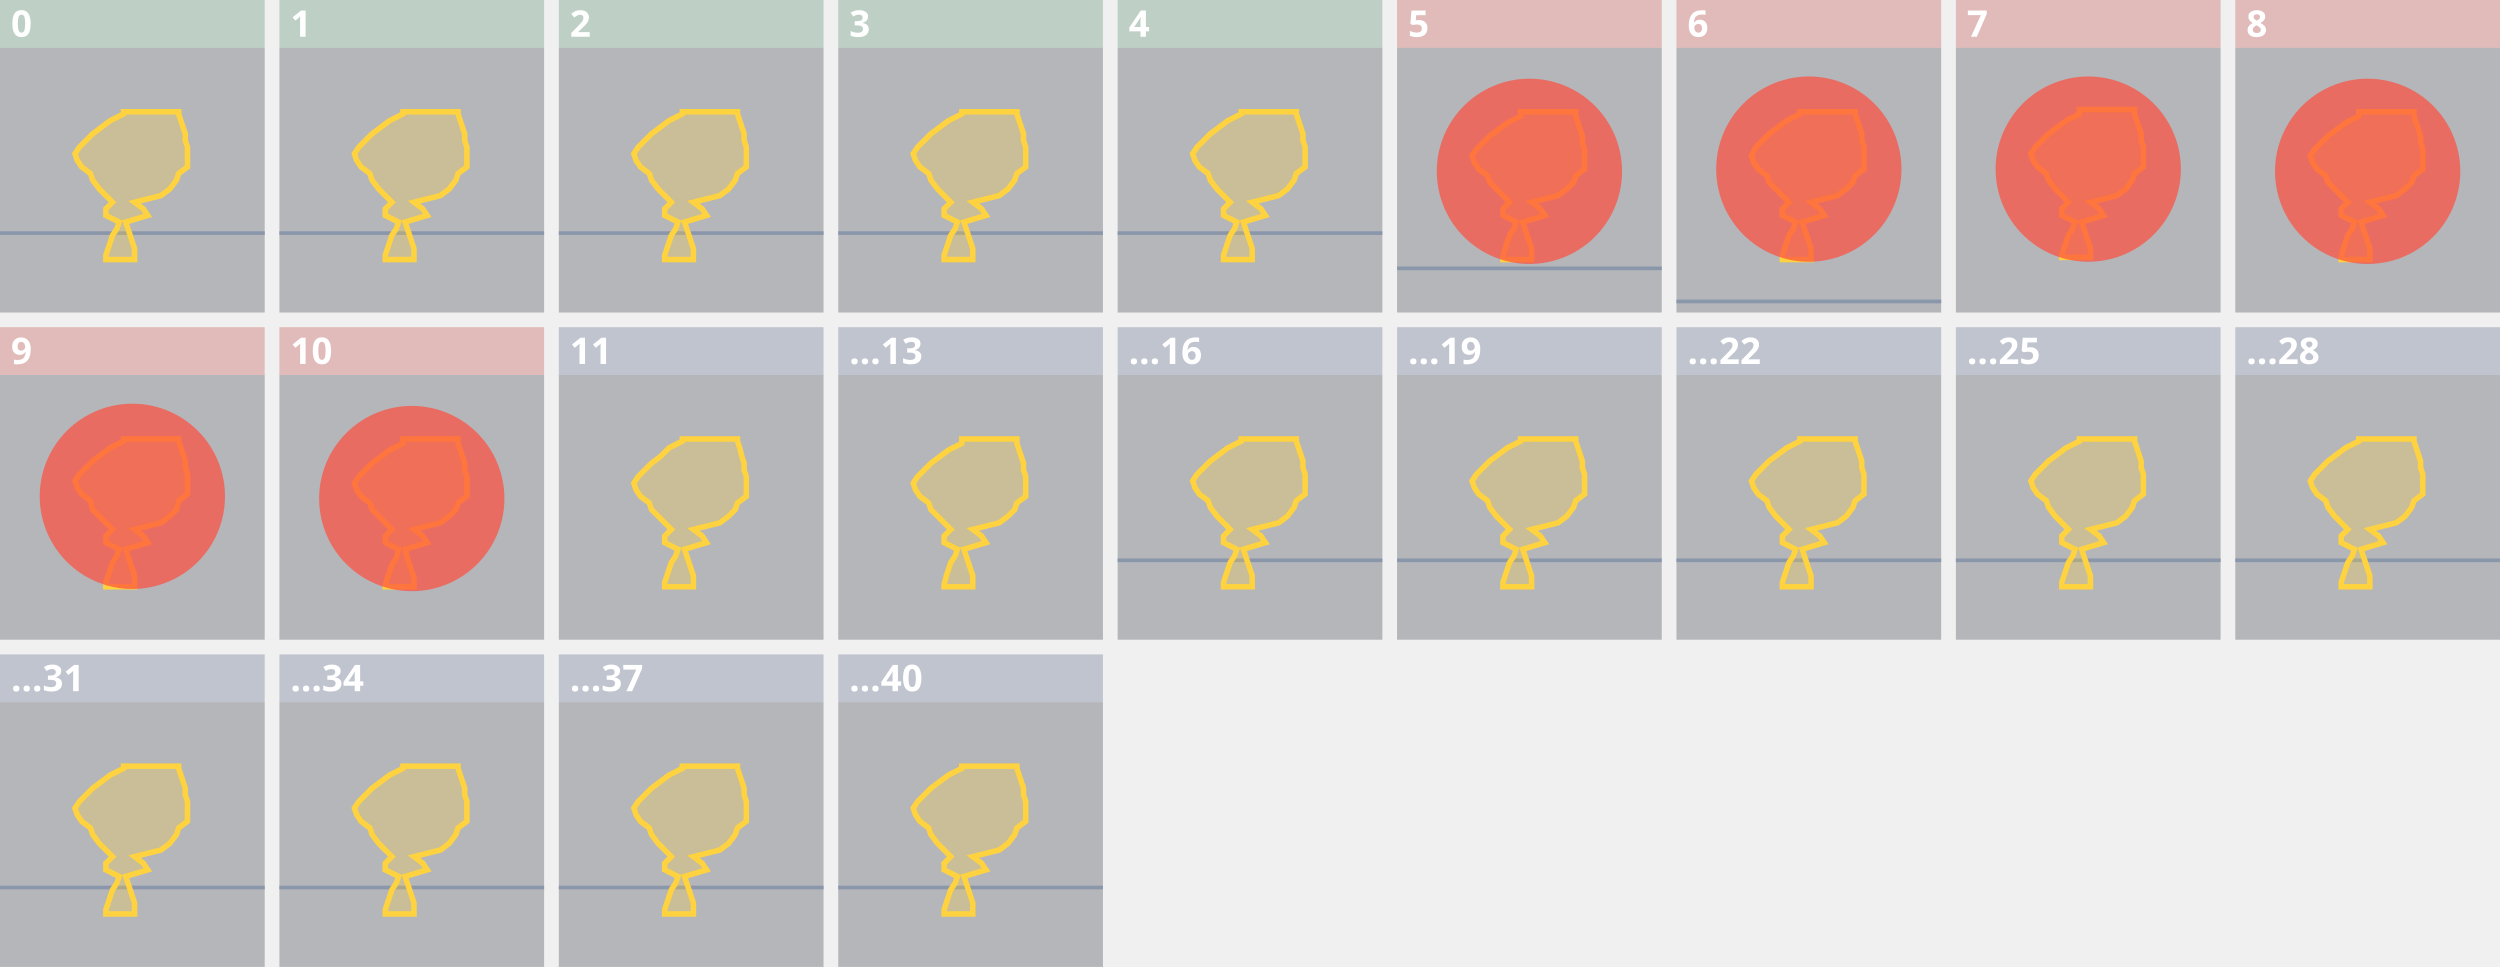
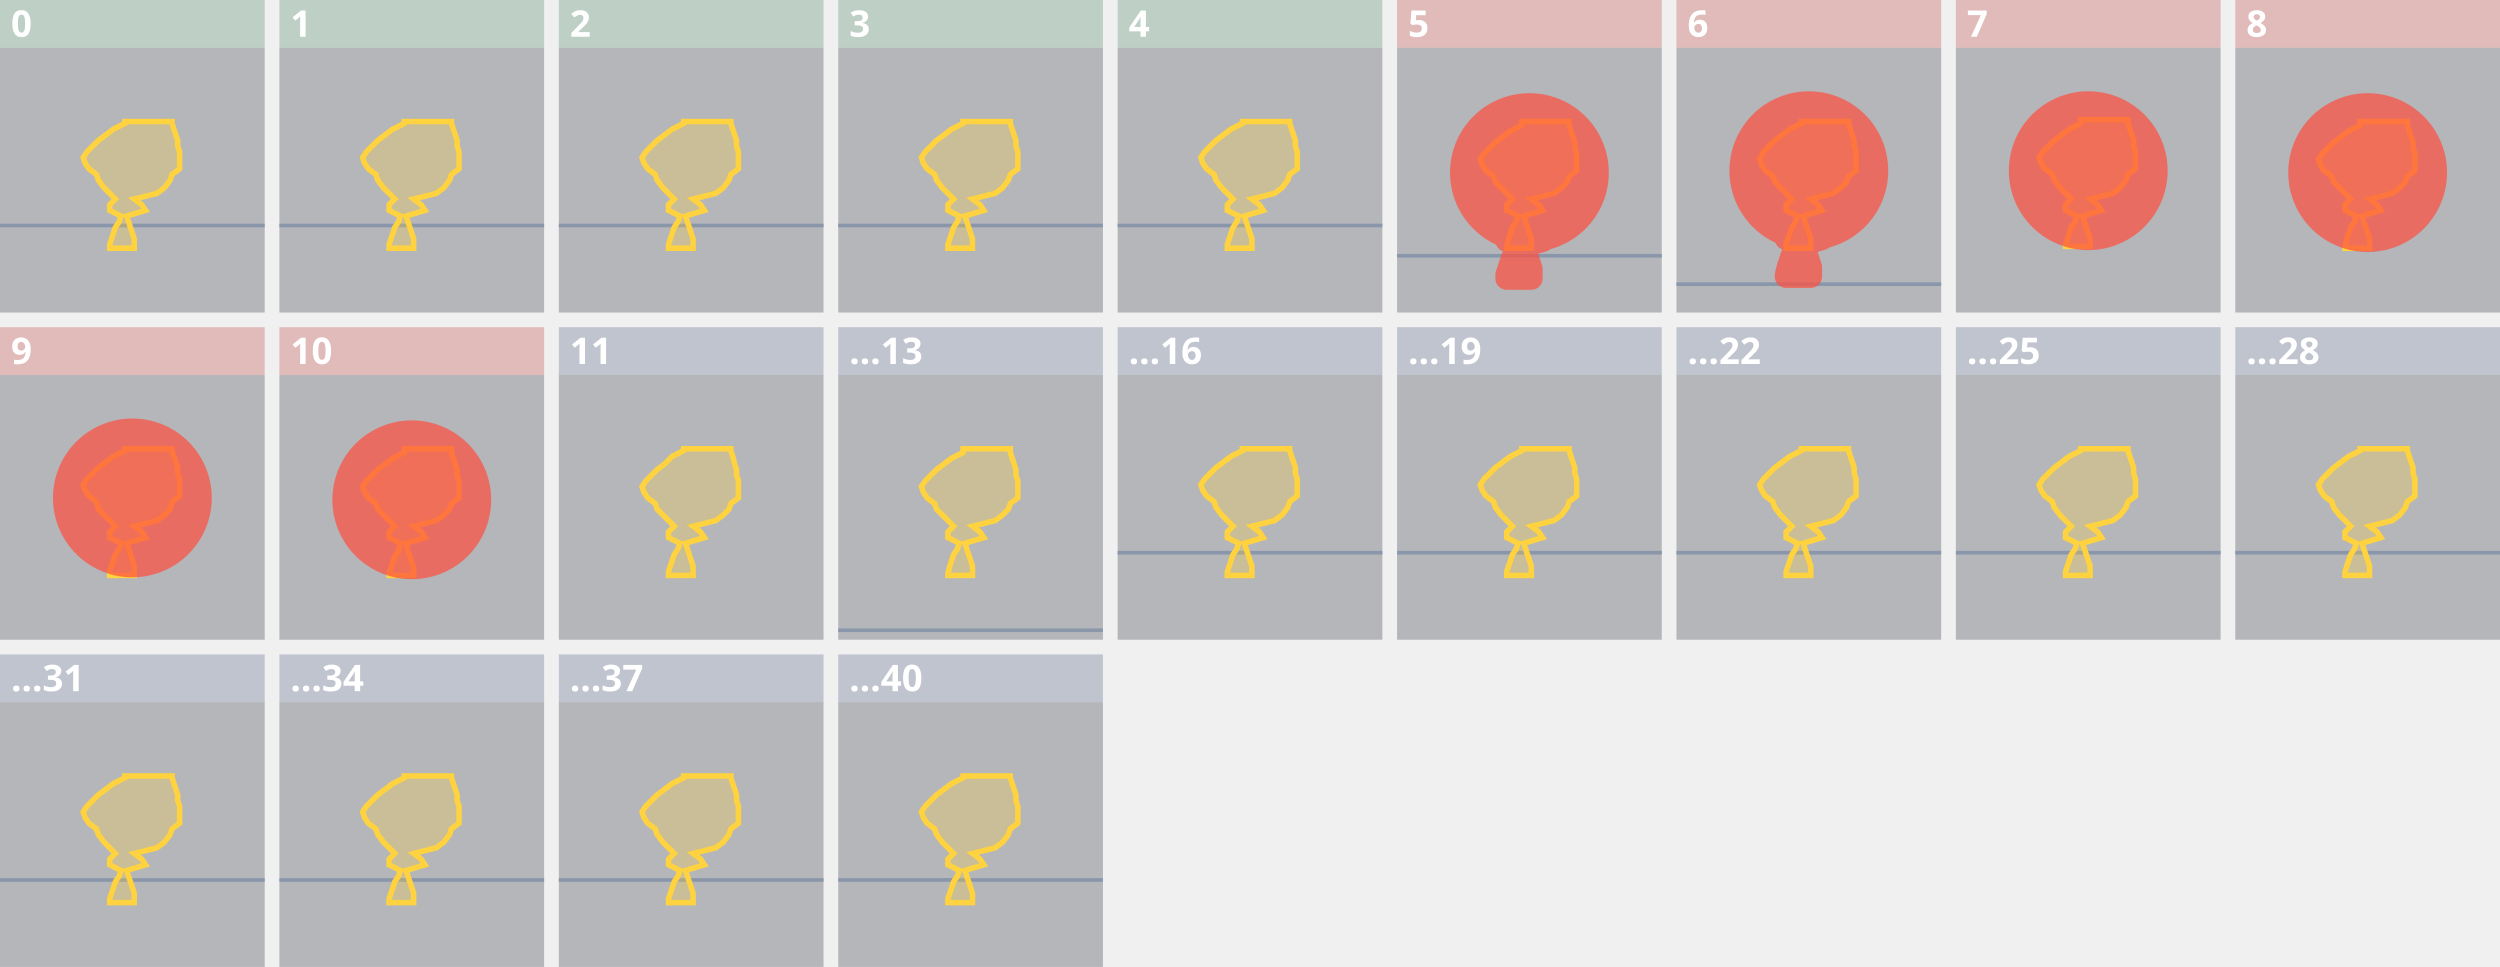
<svg xmlns="http://www.w3.org/2000/svg" viewBox="0 0 680 263" width="680" height="263">
-   <style>text{font:bold 10px sans-serif;fill:#ffffff}.k{fill:#1b2230}.g{stroke:#8a96aa;stroke-width:1.67}use{stroke-width:2.50;fill-opacity:.28}.u{stroke:#ffd23f;fill:#ffd23f}.v{stroke:#4ade80;fill:#4ade80;fill-opacity:.6}.a{stroke:#e879f9;fill:#e879f9}.o{stroke:#22d3ee;fill:#22d3ee;fill-opacity:.5}.H{color:#ff4d3d;fill:#ff4d3d;opacity:.7}.G{color:#3b9cff;fill:#3b9cff;opacity:.75}.S{color:#ffa630;fill:#ffa630;opacity:.75}.T{color:#ffa630;fill:none;stroke:#ffa630;stroke-width:3.33;stroke-dasharray:6.7}.P{color:#c49bff;fill:none;stroke:#c49bff;stroke-width:1.67;stroke-dasharray:5.0}</style>
+   <style>text{font:bold 10px sans-serif;fill:#ffffff}.k{fill:#1b2230}.g{stroke:#8a96aa;stroke-width:1.94}use{stroke-width:2.92;fill-opacity:.28}.u{stroke:#ffd23f;fill:#ffd23f}.v{stroke:#4ade80;fill:#4ade80;fill-opacity:.6}.a{stroke:#e879f9;fill:#e879f9}.o{stroke:#22d3ee;fill:#22d3ee;fill-opacity:.5}.H{color:#ff4d3d;fill:#ff4d3d;opacity:.7}.G{color:#3b9cff;fill:#3b9cff;opacity:.75}.S{color:#ffa630;fill:#ffa630;opacity:.75}.T{color:#ffa630;fill:none;stroke:#ffa630;stroke-width:3.89;stroke-dasharray:7.8}.P{color:#c49bff;fill:none;stroke:#c49bff;stroke-width:1.94;stroke-dasharray:5.8}</style>
  <defs>
    <path id="b0" d="M-4 -31L21 -31L21 -30L22 -27L23 -24L24 -21L24 -18L25 -15L25 -12L25 -9L25 -6L21 -3L20 0L17 4L13 7L1 10L5 13L7 16L-3 19L-2 22L-1 25L0 28L1 31L1 34L1 36L-12 36L-12 34L-11 31L-10 28L-9 25L-7 22L-6 19L-12 16L-12 13L-9 10L-12 7L-15 4L-18 0L-19 -3L-23 -6L-25 -9L-26 -12L-24 -15L-21 -18L-18 -21L-14 -24L-10 -27L-4 -30Z" />
    <path id="b1" d="M-4 -31L21 -31L21 -29L22 -26L23 -23L24 -20L24 -17L25 -14L25 -11L25 -8L25 -5L21 -2L20 1L17 4L13 7L1 10L5 13L7 16L-3 19L-2 22L-1 25L0 28L1 31L1 35L1 36L-12 36L-12 35L-11 31L-10 28L-9 25L-7 22L-6 19L-12 16L-12 13L-9 10L-12 7L-15 4L-18 1L-19 -2L-23 -5L-25 -8L-26 -11L-24 -14L-21 -17L-18 -20L-14 -23L-10 -26L-4 -29Z" />
    <path id="b2" d="M-4 -31L21 -31L21 -30L22 -27L23 -24L24 -21L24 -18L25 -15L25 -11L25 -8L25 -5L21 -2L20 1L17 4L13 7L1 10L5 13L7 16L-3 19L-2 22L-1 25L0 28L1 31L1 34L1 36L-12 36L-12 34L-11 31L-10 28L-9 25L-7 22L-6 19L-12 16L-12 13L-9 10L-12 7L-15 4L-18 1L-19 -2L-23 -5L-25 -8L-26 -11L-24 -15L-21 -18L-18 -21L-14 -24L-10 -27L-4 -30Z" />
    <path id="b3" d="M-4 -32L21 -32L21 -30L22 -27L23 -24L24 -21L24 -18L25 -15L25 -12L25 -9L25 -6L21 -3L20 0L17 4L13 7L1 10L5 13L7 16L-3 19L-2 22L-1 25L0 28L1 31L1 34L1 35L-12 35L-12 34L-11 31L-10 28L-9 25L-7 22L-6 19L-12 16L-12 13L-9 10L-12 7L-15 4L-18 0L-19 -3L-23 -6L-25 -9L-26 -12L-24 -15L-21 -18L-18 -21L-14 -24L-10 -27L-4 -30Z" />
    <path id="b4" d="M-4 -31L21 -31L21 -30L22 -27L23 -24L24 -21L24 -18L25 -15L25 -12L25 -9L25 -6L21 -3L20 1L17 4L13 7L1 10L5 13L7 16L-3 19L-2 22L-1 25L0 28L1 31L1 34L1 36L-12 36L-12 34L-11 31L-10 28L-9 25L-7 22L-6 19L-12 16L-12 13L-9 10L-12 7L-15 4L-18 1L-19 -3L-23 -6L-25 -9L-26 -12L-24 -15L-21 -18L-18 -21L-14 -24L-10 -27L-4 -30Z" />
    <path id="b5" d="M-4 -31L21 -31L21 -29L22 -26L23 -23L24 -20L24 -17L25 -14L25 -11L25 -8L25 -5L21 -2L20 1L17 4L13 7L1 10L5 13L7 16L-3 19L-2 23L-1 26L0 29L1 32L1 35L1 36L-12 36L-12 35L-11 32L-10 29L-9 26L-7 23L-6 19L-12 16L-12 13L-9 10L-12 7L-15 4L-18 1L-19 -2L-23 -5L-25 -8L-26 -11L-24 -14L-21 -17L-18 -20L-14 -23L-10 -26L-4 -29Z" />
    <path id="b6" d="M-4 -31L21 -31L21 -30L22 -27L23 -23L24 -20L24 -17L25 -14L25 -11L25 -8L25 -5L21 -2L20 1L17 4L13 7L1 10L5 13L7 16L-3 19L-2 22L-1 25L0 28L1 31L1 34L1 36L-12 36L-12 34L-11 31L-10 28L-9 25L-7 22L-6 19L-12 16L-12 13L-9 10L-12 7L-15 4L-18 1L-19 -2L-23 -5L-25 -8L-26 -11L-24 -14L-21 -17L-18 -20L-14 -23L-10 -27L-4 -30Z" />
-     <rect id="K" x="-60" y="-60" width="120" height="120" class="k" />
+     <rect id="K" x="-70" y="-70" width="140" height="140" class="k" />
    <rect id="Ls" width="72" height="13" fill="#3f7d5a" />
    <rect id="La" width="72" height="13" fill="#b8332b" />
    <rect id="Le" width="72" height="13" fill="#46557a" />
  </defs>
  <use href="#Ls" x="0" y="0" />
  <text x="3" y="10">0</text>
-   <svg x="0" y="13" width="72" height="72" viewBox="-60 -60 120 120">
+   <svg x="0" y="13" width="72" height="72" viewBox="-70 -70 140 140">
    <use href="#K" />
-     <line x1="-60" y1="24" x2="60" y2="24" class="g" />
+     <line x1="-70" y1="24" x2="70" y2="24" class="g" />
    <use href="#b0" class="u" />
  </svg>
  <use href="#Ls" x="76" y="0" />
  <text x="79" y="10">1</text>
-   <svg x="76" y="13" width="72" height="72" viewBox="-60 -60 120 120">
+   <svg x="76" y="13" width="72" height="72" viewBox="-70 -70 140 140">
    <use href="#K" />
-     <line x1="-60" y1="24" x2="60" y2="24" class="g" />
+     <line x1="-70" y1="24" x2="70" y2="24" class="g" />
    <use href="#b0" class="u" />
  </svg>
  <use href="#Ls" x="152" y="0" />
  <text x="155" y="10">2</text>
-   <svg x="152" y="13" width="72" height="72" viewBox="-60 -60 120 120">
+   <svg x="152" y="13" width="72" height="72" viewBox="-70 -70 140 140">
    <use href="#K" />
-     <line x1="-60" y1="24" x2="60" y2="24" class="g" />
+     <line x1="-70" y1="24" x2="70" y2="24" class="g" />
    <use href="#b0" class="u" />
  </svg>
  <use href="#Ls" x="228" y="0" />
  <text x="231" y="10">3</text>
-   <svg x="228" y="13" width="72" height="72" viewBox="-60 -60 120 120">
+   <svg x="228" y="13" width="72" height="72" viewBox="-70 -70 140 140">
    <use href="#K" />
-     <line x1="-60" y1="24" x2="60" y2="24" class="g" />
+     <line x1="-70" y1="24" x2="70" y2="24" class="g" />
    <use href="#b0" class="u" />
  </svg>
  <use href="#Ls" x="304" y="0" />
  <text x="307" y="10">4</text>
-   <svg x="304" y="13" width="72" height="72" viewBox="-60 -60 120 120">
+   <svg x="304" y="13" width="72" height="72" viewBox="-70 -70 140 140">
    <use href="#K" />
-     <line x1="-60" y1="24" x2="60" y2="24" class="g" />
+     <line x1="-70" y1="24" x2="70" y2="24" class="g" />
    <use href="#b0" class="u" />
  </svg>
  <use href="#La" x="380" y="0" />
  <text x="383" y="10">5</text>
-   <svg x="380" y="13" width="72" height="72" viewBox="-60 -60 120 120">
+   <svg x="380" y="13" width="72" height="72" viewBox="-70 -70 140 140">
    <use href="#K" />
-     <line x1="-60" y1="40" x2="60" y2="40" class="g" />
+     <line x1="-70" y1="40" x2="70" y2="40" class="g" />
    <use href="#b1" class="u" />
    <g class="H">
      <line x1="0" y1="-4" x2="0" y2="-4" stroke="currentColor" stroke-width="84" stroke-linecap="round" />
+       <path d="M-4 -15L21 -15L21 -14L22 -11L23 -8L24 -5L24 -2L25 1L25 4L25 7L25 10L21 13L20 16L17 20L13 23L1 26L5 29L7 32L-3 35L-2 38L-1 41L0 44L1 47L1 50L1 52L-12 52L-12 50L-11 47L-10 44L-9 41L-7 38L-6 35L-12 32L-12 29L-9 26L-12 23L-15 20L-18 16L-19 13L-23 10L-25 7L-26 4L-24 1L-21 -2L-18 -5L-14 -8L-10 -11L-4 -14Z" stroke="currentColor" stroke-width="12" stroke-linejoin="round" />
    </g>
  </svg>
  <use href="#La" x="456" y="0" />
  <text x="459" y="10">6</text>
-   <svg x="456" y="13" width="72" height="72" viewBox="-60 -60 120 120">
+   <svg x="456" y="13" width="72" height="72" viewBox="-70 -70 140 140">
    <use href="#K" />
-     <line x1="-60" y1="55" x2="60" y2="55" class="g" />
+     <line x1="-70" y1="55" x2="70" y2="55" class="g" />
    <use href="#b2" class="u" />
    <g class="H">
      <line x1="0" y1="-5" x2="0" y2="-5" stroke="currentColor" stroke-width="84" stroke-linecap="round" />
+       <path d="M-4 -16L21 -16L21 -14L22 -11L23 -8L24 -5L24 -2L25 1L25 4L25 7L25 10L21 13L20 16L17 19L13 22L1 25L5 28L7 31L-3 34L-2 37L-1 40L0 43L1 46L1 50L1 51L-12 51L-12 50L-11 46L-10 43L-9 40L-7 37L-6 34L-12 31L-12 28L-9 25L-12 22L-15 19L-18 16L-19 13L-23 10L-25 7L-26 4L-24 1L-21 -2L-18 -5L-14 -8L-10 -11L-4 -14Z" stroke="currentColor" stroke-width="12" stroke-linejoin="round" />
    </g>
  </svg>
  <use href="#La" x="532" y="0" />
  <text x="535" y="10">7</text>
-   <svg x="532" y="13" width="72" height="72" viewBox="-60 -60 120 120">
+   <svg x="532" y="13" width="72" height="72" viewBox="-70 -70 140 140">
    <use href="#K" />
    <use href="#b3" class="u" />
    <g class="H">
      <line x1="0" y1="-5" x2="0" y2="-5" stroke="currentColor" stroke-width="84" stroke-linecap="round" />
    </g>
  </svg>
  <use href="#La" x="608" y="0" />
  <text x="611" y="10">8</text>
-   <svg x="608" y="13" width="72" height="72" viewBox="-60 -60 120 120">
+   <svg x="608" y="13" width="72" height="72" viewBox="-70 -70 140 140">
    <use href="#K" />
    <use href="#b1" class="u" />
    <g class="H">
      <line x1="0" y1="-4" x2="0" y2="-4" stroke="currentColor" stroke-width="84" stroke-linecap="round" />
    </g>
  </svg>
  <use href="#La" x="0" y="89" />
  <text x="3" y="99">9</text>
-   <svg x="0" y="102" width="72" height="72" viewBox="-60 -60 120 120">
+   <svg x="0" y="102" width="72" height="72" viewBox="-70 -70 140 140">
    <use href="#K" />
    <use href="#b4" class="u" />
    <g class="H">
      <line x1="0" y1="-5" x2="0" y2="-5" stroke="currentColor" stroke-width="84" stroke-linecap="round" />
    </g>
  </svg>
  <use href="#La" x="76" y="89" />
  <text x="79" y="99">10</text>
-   <svg x="76" y="102" width="72" height="72" viewBox="-60 -60 120 120">
+   <svg x="76" y="102" width="72" height="72" viewBox="-70 -70 140 140">
    <use href="#K" />
    <use href="#b5" class="u" />
    <g class="H">
      <line x1="0" y1="-4" x2="0" y2="-4" stroke="currentColor" stroke-width="84" stroke-linecap="round" />
    </g>
  </svg>
  <use href="#Le" x="152" y="89" />
  <text x="155" y="99">11</text>
-   <svg x="152" y="102" width="72" height="72" viewBox="-60 -60 120 120">
+   <svg x="152" y="102" width="72" height="72" viewBox="-70 -70 140 140">
    <use href="#K" />
    <use href="#b6" class="u" />
  </svg>
  <use href="#Le" x="228" y="89" />
  <text x="231" y="99">…13</text>
-   <svg x="228" y="102" width="72" height="72" viewBox="-60 -60 120 120">
+   <svg x="228" y="102" width="72" height="72" viewBox="-70 -70 140 140">
    <use href="#K" />
+     <line x1="-70" y1="65" x2="70" y2="65" class="g" />
    <use href="#b1" class="u" />
  </svg>
  <use href="#Le" x="304" y="89" />
  <text x="307" y="99">…16</text>
-   <svg x="304" y="102" width="72" height="72" viewBox="-60 -60 120 120">
+   <svg x="304" y="102" width="72" height="72" viewBox="-70 -70 140 140">
    <use href="#K" />
-     <line x1="-60" y1="24" x2="60" y2="24" class="g" />
+     <line x1="-70" y1="24" x2="70" y2="24" class="g" />
    <use href="#b0" class="u" />
  </svg>
  <use href="#Le" x="380" y="89" />
  <text x="383" y="99">…19</text>
-   <svg x="380" y="102" width="72" height="72" viewBox="-60 -60 120 120">
+   <svg x="380" y="102" width="72" height="72" viewBox="-70 -70 140 140">
    <use href="#K" />
-     <line x1="-60" y1="24" x2="60" y2="24" class="g" />
+     <line x1="-70" y1="24" x2="70" y2="24" class="g" />
    <use href="#b0" class="u" />
  </svg>
  <use href="#Le" x="456" y="89" />
  <text x="459" y="99">…22</text>
-   <svg x="456" y="102" width="72" height="72" viewBox="-60 -60 120 120">
+   <svg x="456" y="102" width="72" height="72" viewBox="-70 -70 140 140">
    <use href="#K" />
-     <line x1="-60" y1="24" x2="60" y2="24" class="g" />
+     <line x1="-70" y1="24" x2="70" y2="24" class="g" />
    <use href="#b0" class="u" />
  </svg>
  <use href="#Le" x="532" y="89" />
  <text x="535" y="99">…25</text>
-   <svg x="532" y="102" width="72" height="72" viewBox="-60 -60 120 120">
+   <svg x="532" y="102" width="72" height="72" viewBox="-70 -70 140 140">
    <use href="#K" />
-     <line x1="-60" y1="24" x2="60" y2="24" class="g" />
+     <line x1="-70" y1="24" x2="70" y2="24" class="g" />
    <use href="#b0" class="u" />
  </svg>
  <use href="#Le" x="608" y="89" />
  <text x="611" y="99">…28</text>
-   <svg x="608" y="102" width="72" height="72" viewBox="-60 -60 120 120">
+   <svg x="608" y="102" width="72" height="72" viewBox="-70 -70 140 140">
    <use href="#K" />
-     <line x1="-60" y1="24" x2="60" y2="24" class="g" />
+     <line x1="-70" y1="24" x2="70" y2="24" class="g" />
    <use href="#b0" class="u" />
  </svg>
  <use href="#Le" x="0" y="178" />
  <text x="3" y="188">…31</text>
-   <svg x="0" y="191" width="72" height="72" viewBox="-60 -60 120 120">
+   <svg x="0" y="191" width="72" height="72" viewBox="-70 -70 140 140">
    <use href="#K" />
-     <line x1="-60" y1="24" x2="60" y2="24" class="g" />
+     <line x1="-70" y1="24" x2="70" y2="24" class="g" />
    <use href="#b0" class="u" />
  </svg>
  <use href="#Le" x="76" y="178" />
  <text x="79" y="188">…34</text>
-   <svg x="76" y="191" width="72" height="72" viewBox="-60 -60 120 120">
+   <svg x="76" y="191" width="72" height="72" viewBox="-70 -70 140 140">
    <use href="#K" />
-     <line x1="-60" y1="24" x2="60" y2="24" class="g" />
+     <line x1="-70" y1="24" x2="70" y2="24" class="g" />
    <use href="#b0" class="u" />
  </svg>
  <use href="#Le" x="152" y="178" />
  <text x="155" y="188">…37</text>
-   <svg x="152" y="191" width="72" height="72" viewBox="-60 -60 120 120">
+   <svg x="152" y="191" width="72" height="72" viewBox="-70 -70 140 140">
    <use href="#K" />
-     <line x1="-60" y1="24" x2="60" y2="24" class="g" />
+     <line x1="-70" y1="24" x2="70" y2="24" class="g" />
    <use href="#b0" class="u" />
  </svg>
  <use href="#Le" x="228" y="178" />
  <text x="231" y="188">…40</text>
-   <svg x="228" y="191" width="72" height="72" viewBox="-60 -60 120 120">
+   <svg x="228" y="191" width="72" height="72" viewBox="-70 -70 140 140">
    <use href="#K" />
-     <line x1="-60" y1="24" x2="60" y2="24" class="g" />
+     <line x1="-70" y1="24" x2="70" y2="24" class="g" />
    <use href="#b0" class="u" />
  </svg>
</svg>
